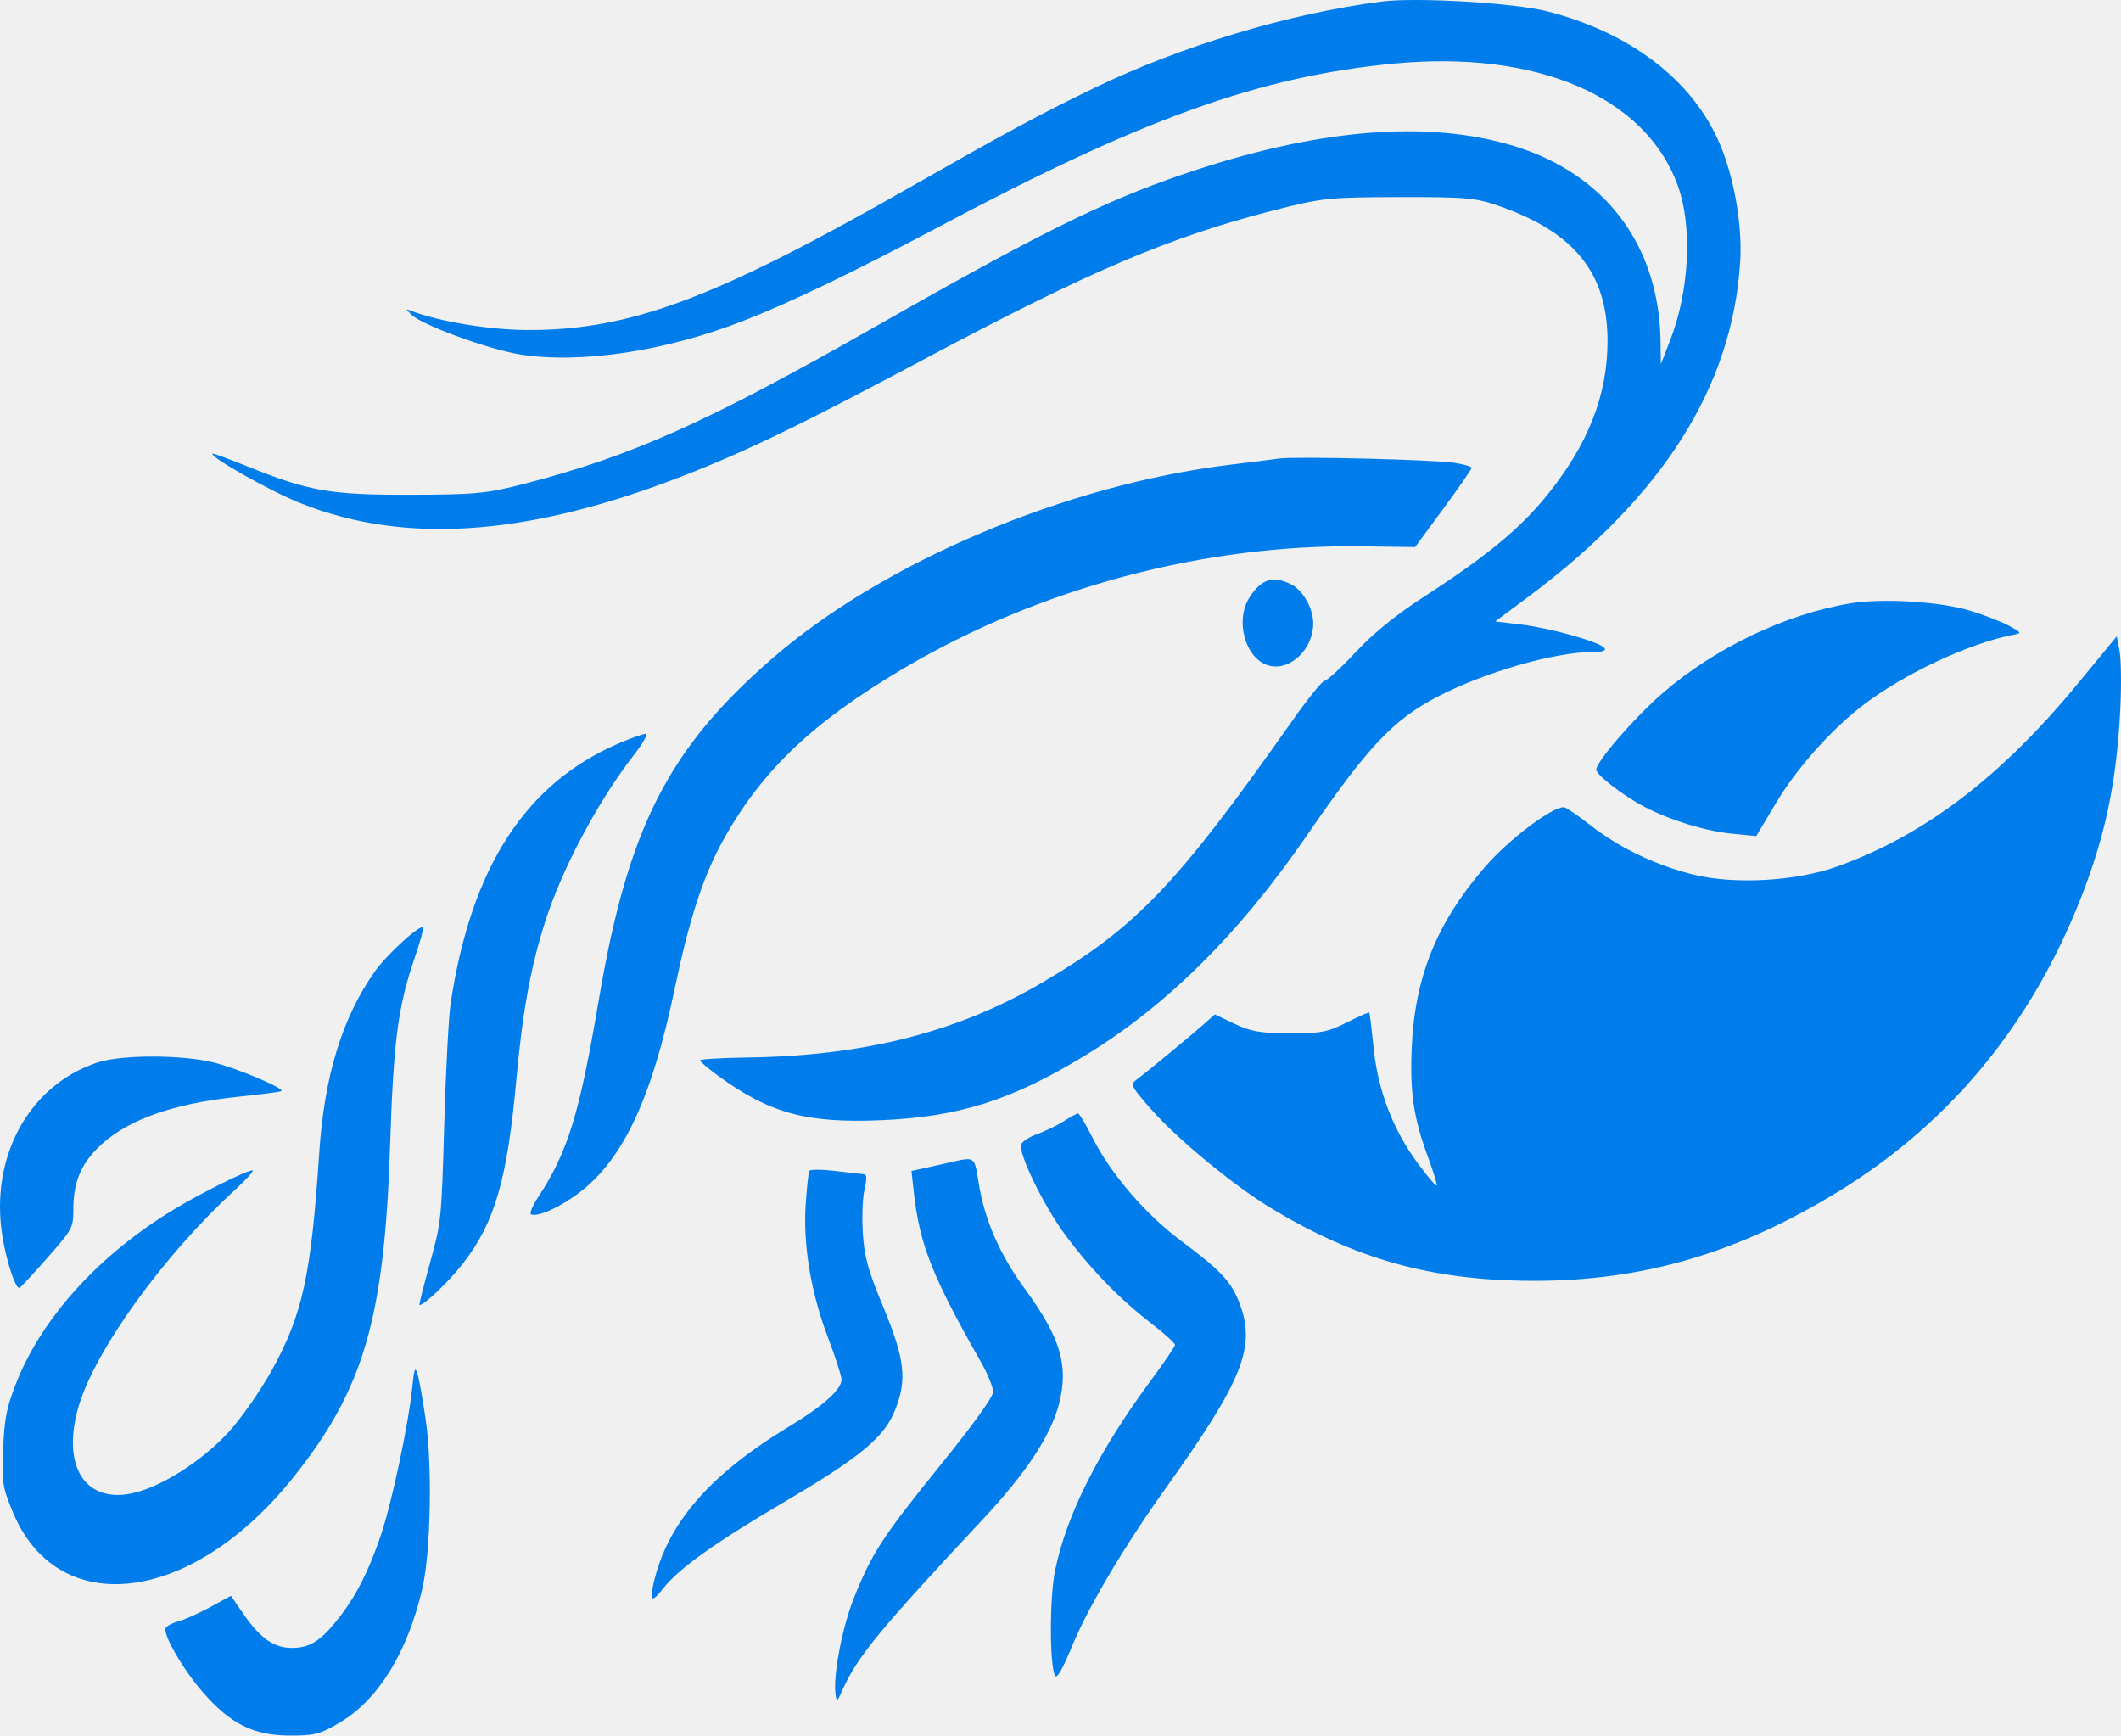
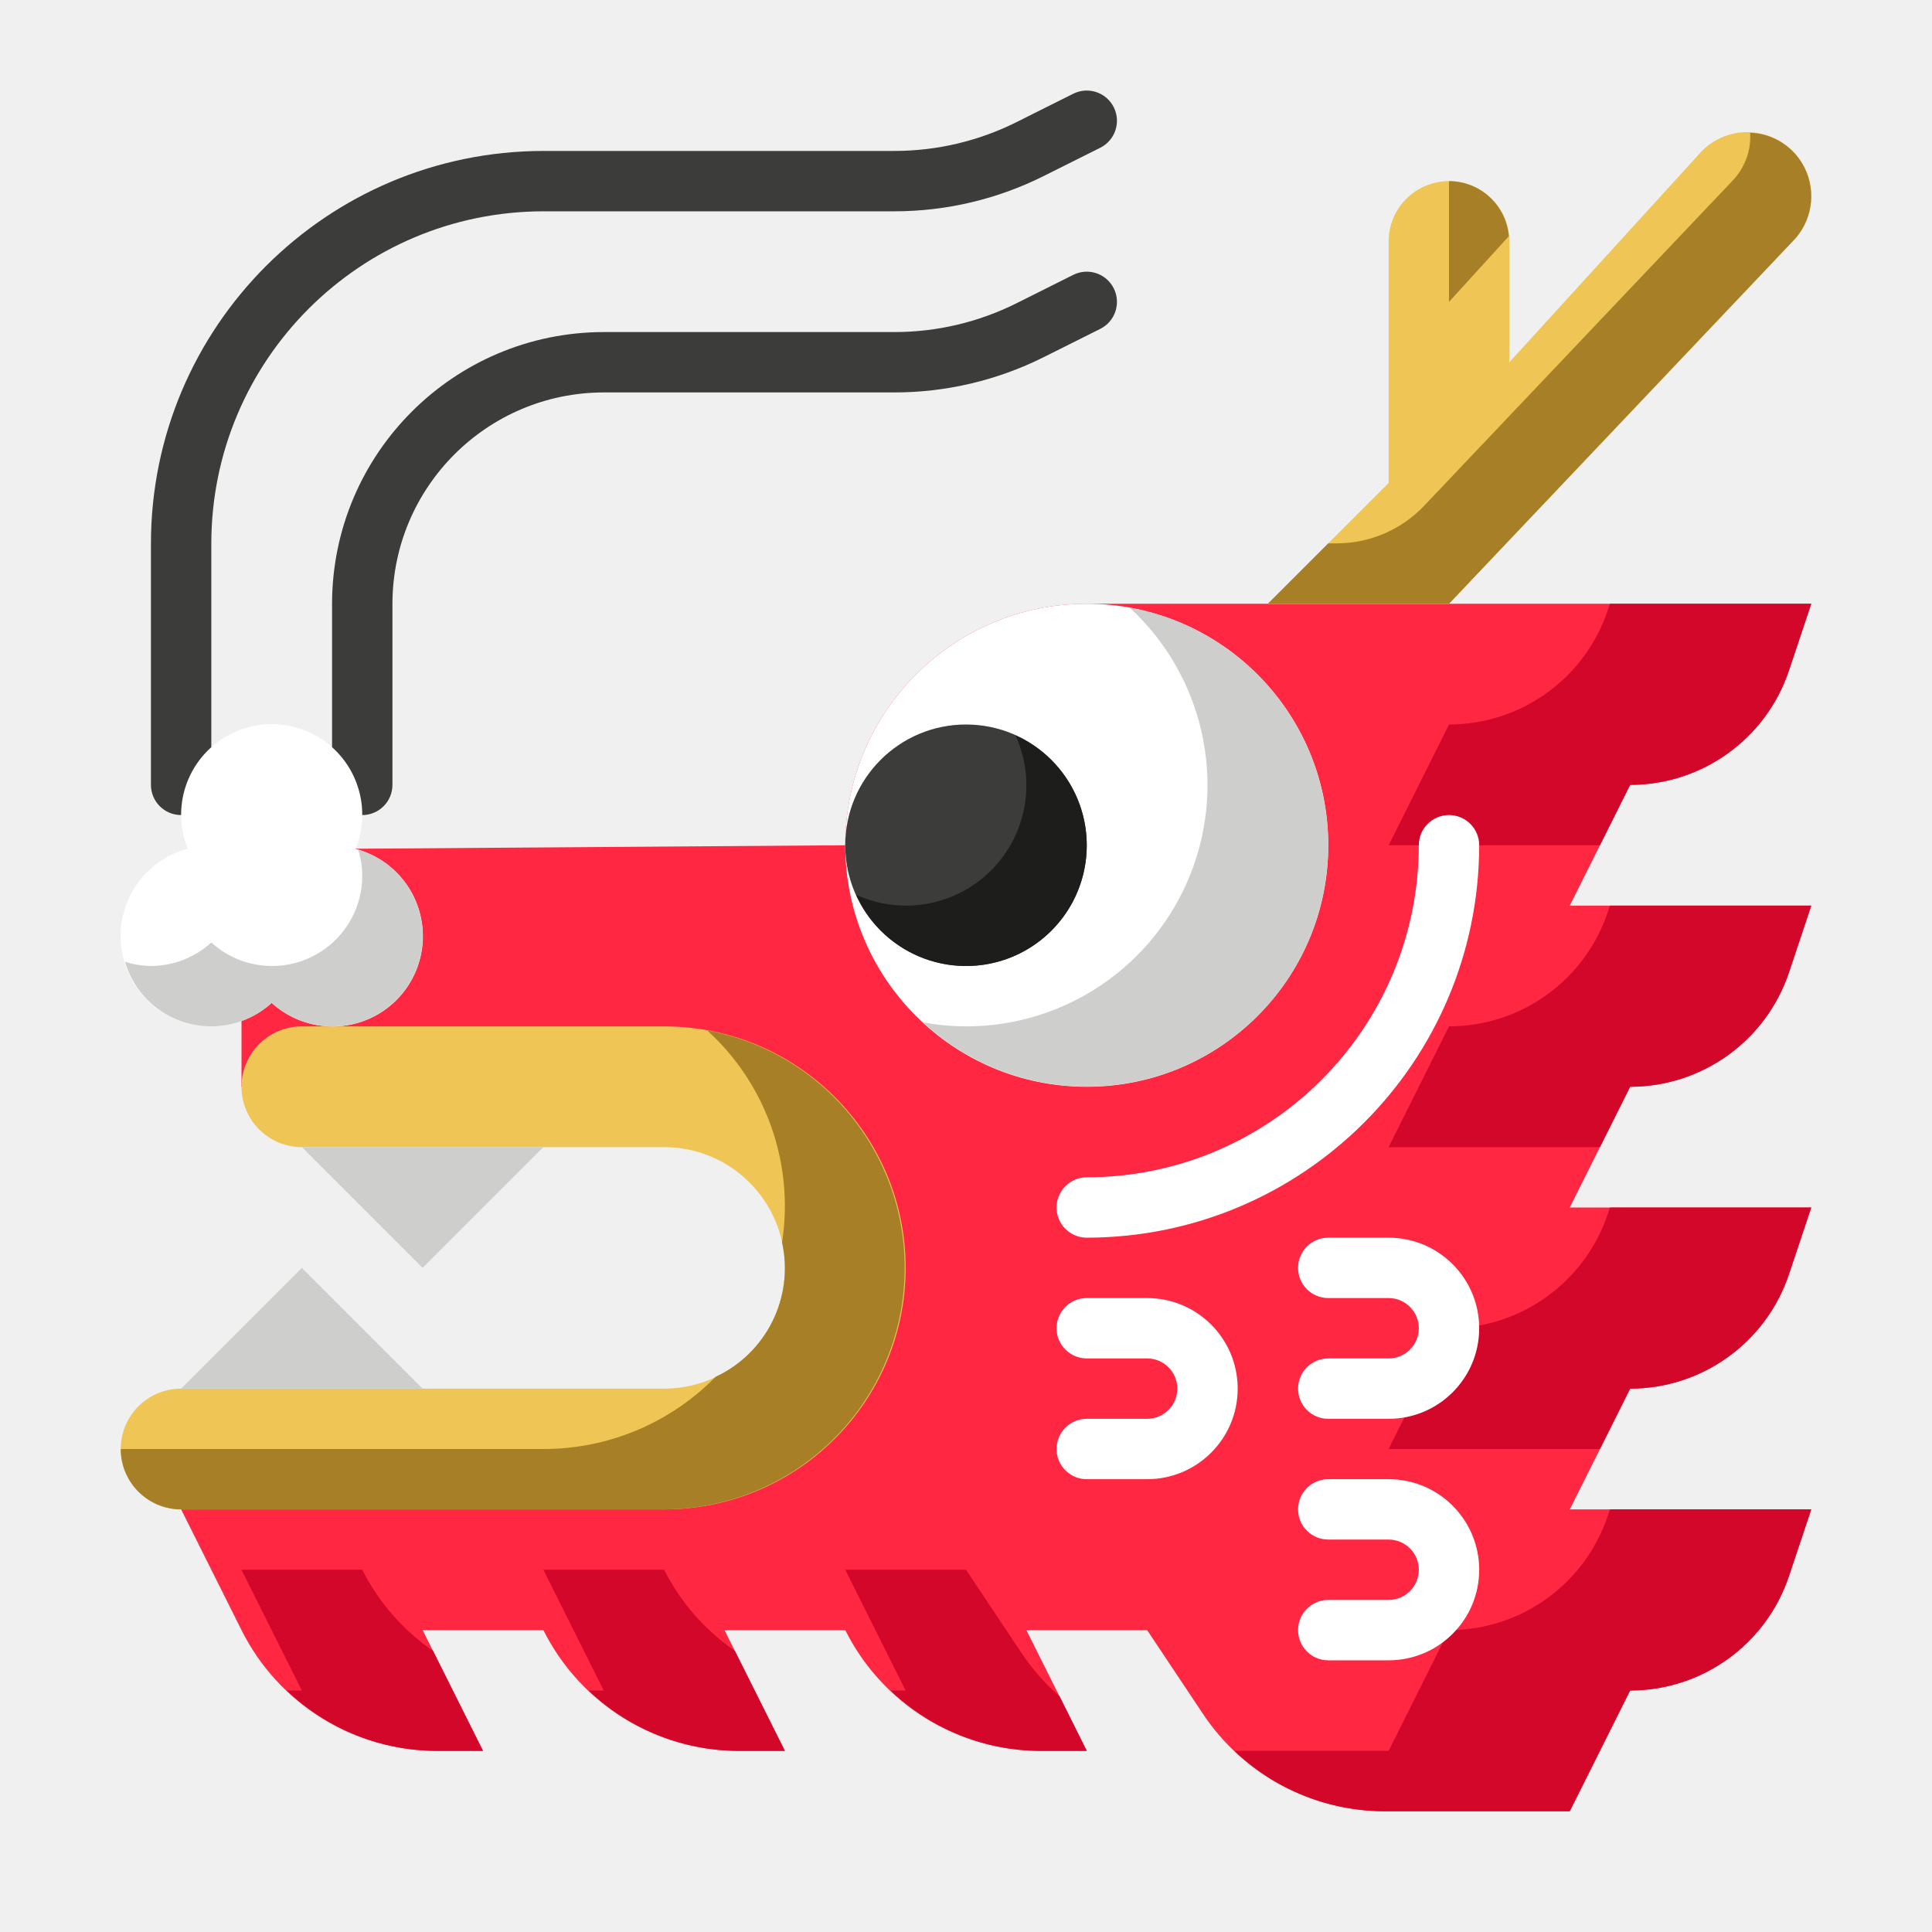
- <svg xmlns="http://www.w3.org/2000/svg" width="550" height="450" viewBox="0 0 550 450" fill="none">
-   <path d="M106.869 359.994C107.41 354.75 107.631 354.176 108.283 356.313C108.709 357.705 109.675 363.17 110.432 368.459C112.133 380.352 111.666 402.564 109.521 411.863C105.718 428.344 98.165 440.64 88.195 446.573C82.973 449.681 81.606 450.034 74.939 449.997C65.719 449.947 59.746 446.958 52.676 438.859C47.462 432.886 42.16 423.727 42.981 422.114C43.266 421.555 44.773 420.766 46.329 420.361C47.886 419.955 51.571 418.307 54.518 416.698L59.878 413.771L63.148 418.509C67.477 424.781 71.027 427.276 75.632 427.281C80.322 427.286 83.12 425.531 87.719 419.698C92.284 413.908 95.457 407.703 98.698 398.234C101.527 389.967 105.877 369.611 106.869 359.994ZM246.175 301.427C252.885 299.885 252.679 299.742 253.765 306.663C255.253 316.154 259.224 325.272 265.737 334.156C275.025 346.826 277.183 354.104 274.6 364.051C272.463 372.278 266.081 381.93 254.802 393.994C228.023 422.633 222.247 429.657 218.458 438.192C217.032 441.401 216.941 441.448 216.645 439.117C216.038 434.35 218.396 422.01 221.33 414.594C225.952 402.913 228.899 398.368 243.719 380.064C252.388 369.358 257.532 362.204 257.532 360.857C257.532 359.676 256.08 356.161 254.307 353.047C241.782 331.065 238.431 322.574 236.953 309.075L236.354 303.61L239.299 302.97C240.919 302.618 244.012 301.923 246.175 301.427ZM279.53 288.697C279.855 288.672 281.526 291.451 283.243 294.874C288.003 304.366 297.056 314.897 306.459 321.884C316.499 329.343 319.287 332.326 321.402 337.861C325.76 349.261 322.344 357.795 302.051 386.202C291.581 400.86 282.178 416.712 278.124 426.54C275.555 432.772 274.054 435.395 273.585 434.477C272.142 431.648 272.153 414.152 273.604 407.13C276.582 392.719 284.893 376.247 298.41 357.968C301.854 353.312 304.68 349.143 304.691 348.7C304.703 348.26 301.86 345.699 298.377 343.01C290.14 336.65 282.539 328.782 275.973 319.823C270.503 312.358 264.059 299.045 264.794 296.727C265.025 295.998 266.926 294.782 269.018 294.026C271.11 293.27 274.198 291.771 275.88 290.697C277.562 289.622 279.204 288.723 279.53 288.697ZM209.853 303.591C210.063 303.179 213.113 303.191 216.629 303.617C220.144 304.044 223.48 304.423 224.043 304.459C224.802 304.508 224.832 305.546 224.157 308.493C223.658 310.677 223.474 315.795 223.749 319.869C224.168 326.066 225.042 329.198 229.096 339.017C234.665 352.506 235.252 357.728 232.086 365.652C229.266 372.708 223.083 377.827 203.364 389.432C185.352 400.033 175.898 406.784 171.978 411.849C169.067 415.609 168.399 415.282 169.46 410.617C173.009 395.006 183.909 382.398 204.752 369.797C213.474 364.524 218.217 360.265 218.217 357.706C218.217 356.793 216.628 351.865 214.685 346.758C210.259 335.118 208.202 322.727 208.935 312.105C209.229 307.835 209.642 304.005 209.853 303.591ZM97.258 251.811C100.405 247.378 108.974 239.578 109.714 240.473C109.916 240.717 108.889 244.395 107.434 248.645C103.208 260.977 102.03 269.994 101.168 296.625C99.702 341.881 94.351 360.241 75.927 383.225C49.536 416.148 14.762 420.218 3.188 391.74C0.621 385.423 0.475 384.445 0.82 375.704C1.124 367.999 1.674 365.139 4.013 359.085C10.647 341.911 25.384 325.573 44.99 313.653C51.93 309.432 63.927 303.467 65.475 303.466C66.014 303.466 63.892 305.817 60.758 308.692C42.338 325.582 24.593 350.203 20.356 364.748C15.889 380.086 22.02 389.876 34.394 387.165C41.913 385.517 52.558 378.718 59.401 371.19C62.632 367.636 67.628 360.47 70.503 355.263C78.457 340.86 80.686 330.642 82.769 299.039C84.092 278.96 88.742 263.804 97.258 251.811ZM167.451 190.252C168.121 190.239 166.727 192.731 164.352 195.786C155.015 207.801 145.734 225.251 141.334 239.071C137.594 250.817 135.487 262.392 133.896 279.908C131.545 305.818 128.301 316.995 120.057 327.594C116.392 332.306 110.026 338.39 108.761 338.39C108.606 338.39 109.828 333.509 111.477 327.542C114.425 316.87 114.485 316.29 115.195 291.567C115.592 277.747 116.33 263.677 116.836 260.301C122.128 224.948 136.252 203.095 160.516 192.719C163.66 191.375 166.781 190.265 167.451 190.252ZM25.352 275.469C31.604 273.43 47.255 273.449 55.475 275.505C61.626 277.044 73.63 282.114 72.981 282.9C72.826 283.085 67.705 283.758 61.6 284.395C43.918 286.239 31.743 290.822 24.744 298.265C20.684 302.584 19.017 307.043 19.017 313.585C19.017 318.32 18.795 318.734 12.348 326.055C8.679 330.219 5.414 333.756 5.091 333.912C4.09 334.394 1.724 327.322 0.628 320.576C-2.715 299.992 7.542 281.278 25.352 275.469ZM549.636 168.877C550.037 171.017 550.12 177.705 549.82 183.739C548.825 203.763 545.594 218.441 538.312 236.004C525.271 267.455 504.492 292 476.391 309.148C450.364 325.029 425.762 332.176 397.369 332.101C371.24 332.033 351.274 326.449 329.297 313.066C319.678 307.207 305.306 295.342 298.596 287.718C293.326 281.731 293.039 281.177 294.614 280.03C296.874 278.382 309.418 268.028 312.538 265.234L315.014 263.017L320.129 265.459C324.299 267.451 326.937 267.906 334.417 267.932C342.432 267.959 344.303 267.604 349.228 265.115C352.324 263.551 354.953 262.383 355.072 262.52C355.187 262.658 355.694 266.81 356.197 271.743C357.329 282.814 361.186 292.873 367.671 301.663C370.16 305.037 372.349 307.611 372.536 307.386C372.721 307.158 371.744 303.922 370.362 300.194C366.584 289.993 365.589 283.429 366.068 271.858C366.833 253.417 372.522 239.299 385.01 224.848C391.139 217.754 402.386 209.23 405.521 209.301C406.057 209.314 409.199 211.445 412.504 214.039C419.865 219.815 429.468 224.402 439.208 226.791C449.826 229.398 465.755 228.495 476.391 224.683C499.016 216.572 518.808 201.523 538.859 177.183L548.906 164.985L549.636 168.877ZM331.796 118.881C335.993 118.3 371.352 119.163 377.009 119.986C379.532 120.353 381.593 120.95 381.589 121.312C381.584 121.676 378.29 126.444 374.269 131.906L366.955 141.842L353.088 141.653C312.231 141.094 269.692 152.422 234.38 173.264C210.68 187.252 197.418 199.898 187.413 218.05C182.308 227.312 178.711 238.374 174.951 256.372C169.084 284.453 161.807 300.169 150.615 308.931C145.642 312.824 139.562 315.627 137.711 314.88C137.232 314.686 138.083 312.634 139.603 310.32C147.232 298.693 150.273 288.8 155.241 259.447C162.812 214.715 173.187 194.253 200.199 170.778C229.07 145.687 276.393 125.671 319.127 120.474C324.413 119.831 330.114 119.115 331.796 118.881ZM358.443 0.387C367.387 -0.746 392.69 0.762 401.194 2.936C423.596 8.661 440.009 21.671 446.633 38.956C449.988 47.71 451.804 59.087 451.252 67.89C449.221 100.307 431.183 128.777 396.147 154.861L387.73 161.127L394.492 161.94C402.097 162.853 414.697 166.406 416.021 168.009C416.601 168.711 415.553 169.065 412.9 169.065C403.12 169.065 384.869 174.333 372.755 180.652C361.207 186.676 354.766 193.519 338.837 216.687C321.346 242.128 302.369 260.934 281.25 273.756C262.276 285.278 248.717 289.579 228.638 290.447C209.118 291.291 199.571 288.688 186.108 278.855C183.586 277.011 181.523 275.247 181.524 274.934C181.526 274.62 187.172 274.284 194.07 274.188C224.093 273.766 248.427 267.57 270.201 254.8C294.614 240.483 305.107 229.498 335.168 186.79C339.162 181.115 342.928 176.472 343.534 176.472C344.142 176.47 347.744 173.151 351.54 169.095C356.185 164.131 362.015 159.406 369.364 154.652C385.493 144.215 394.165 137.061 401.139 128.437C411.815 115.237 416.843 102.455 416.85 88.501C416.858 70.906 408.401 60.322 388.847 53.457C382.671 51.29 380.234 51.069 362.812 51.104C344.641 51.14 342.875 51.325 330.485 54.49C303.309 61.435 282.505 70.288 239.486 93.218C210.973 108.417 197.153 115.224 182.858 121.108C139.695 138.872 106.054 141.82 77.586 130.33C69.865 127.214 54.386 118.468 55.084 117.616C55.204 117.471 59.227 118.938 64.024 120.875C80.115 127.374 85.554 128.325 106.385 128.28C123.36 128.241 126.221 127.965 136.091 125.409C164.001 118.18 183.449 109.467 226.954 84.701C269.411 60.532 285.968 52.325 306.459 45.295C341.142 33.396 370.189 30.921 392.83 37.934C416.448 45.252 430.281 63.805 430.598 88.593L430.673 94.455L433.136 88.106C438.124 75.243 438.908 58.559 435.021 47.976C426.565 24.948 398.43 12.937 361.308 16.506C326.525 19.85 296.183 30.758 243.117 58.992C221.584 70.448 204.605 78.598 192.443 83.316C172.297 91.13 150.362 94.39 134.78 91.886C126.561 90.565 109.345 84.245 106.644 81.557C105.137 80.058 105.138 80.02 106.664 80.607C113.988 83.418 126.995 85.549 136.975 85.57C163.135 85.624 185.079 77.507 233.943 49.705C261.56 33.992 269.35 29.786 283.63 22.873C306.36 11.871 334.453 3.428 358.443 0.387ZM479.886 156.435C488.345 155.046 503.296 155.991 511.086 158.404C514.665 159.513 519.136 161.256 521.019 162.279C524.208 164.009 524.293 164.165 522.259 164.546C510.715 166.714 493.468 174.811 482.814 183.067C474.594 189.436 465.822 199.34 460.507 208.251L455.422 216.776L449.191 216.169C442.333 215.501 433.252 212.734 426.557 209.269C421.127 206.459 413.923 200.927 413.922 199.567C413.922 197.456 423.91 185.962 431.235 179.641C444.798 167.938 463.162 159.179 479.886 156.435ZM324.053 154.832C327.137 150.083 330.153 149.156 334.824 151.519C337.897 153.074 340.532 157.755 340.532 161.656C340.532 168.25 334.658 173.938 329.212 172.619C323.014 171.117 320.07 160.966 324.053 154.832Z" fill="#007DEB" />
+ <svg xmlns="http://www.w3.org/2000/svg" id="Layer_2" viewBox="0 0 64 64" data-name="Layer 2">
+   <path d="m12 27a1 1 0 0 1 -1-1v-6a9.01 9.01 0 0 1 9-9h9.64a9.039 9.039 0 0 0 4.024-.95l1.889-.945a1 1 0 1 1 .894 1.79l-1.888.944a11.055 11.055 0 0 1 -4.919 1.161h-9.64a7.009 7.009 0 0 0 -7 7v6a1 1 0 0 1 -1 1z" fill="#3c3c3b" />
+   <path d="m6 27a1 1 0 0 1 -1-1v-8a13.015 13.015 0 0 1 13-13h11.64a9.039 9.039 0 0 0 4.024-.95l1.889-.945a1 1 0 1 1 .894 1.79l-1.888.944a11.055 11.055 0 0 1 -4.919 1.161h-11.64a11.013 11.013 0 0 0 -11 11v8a1 1 0 0 1 -1 1z" fill="#3c3c3b" />
+   <path d="m6 50 2 4a7.237 7.237 0 0 0 6.472 4h1.528l-2-4h4a7.237 7.237 0 0 0 6.472 4h1.528l-2-4h4a7.237 7.237 0 0 0 6.472 4h1.528l-2-4h4l1.852 2.778a7.236 7.236 0 0 0 6.021 3.222h6.127l2-4a5.55 5.55 0 0 0 5.265-3.8l.735-2.2h-8l2-4a5.55 5.55 0 0 0 5.265-3.8l.735-2.2h-8l2-4a5.55 5.55 0 0 0 5.265-3.8l.735-2.2h-8l2-4a5.55 5.55 0 0 0 5.265-3.8l.735-2.2h-24a8 8 0 0 0 -8 8l-16.22.116-3.78 1.884v6h16l4 6-4 6h-18z" fill="#ff2741" />
+   <g fill="#d30729">
+     <path d="m48 54-2 4h-5.109a7.228 7.228 0 0 0 4.982 2h6.127l2-4a5.55 5.55 0 0 0 5.265-3.8l.735-2.2h-6.667l-.068.2a5.55 5.55 0 0 1 -5.265 3.8z" />
+     <path d="m33.852 54.778-1.852-2.778h-4l2 4h-.5a7.22 7.22 0 0 0 4.97 2h1.53l-.9-1.807a7.237 7.237 0 0 1 -1.248-1.415z" />
+     <path d="m22 52h-4l2 4h-.5a7.22 7.22 0 0 0 4.97 2h1.53l-1.657-3.313a7.219 7.219 0 0 1 -2.343-2.687z" />
+     <path d="m12 52h-4l2 4h-.5a7.22 7.22 0 0 0 4.97 2h1.53l-1.657-3.313a7.219 7.219 0 0 1 -2.343-2.687z" />
+     <path d="m48 24-2 4h7l1-2a5.55 5.55 0 0 0 5.265-3.8l.735-2.2h-6.667l-.068.2a5.55 5.55 0 0 1 -5.265 3.8z" />
+     <path d="m59.265 32.205.735-2.205h-6.667l-.068.2a5.55 5.55 0 0 1 -5.265 3.8l-2 4h7l1-2a5.55 5.55 0 0 0 5.265-3.795z" />
+     <path d="m48 44-2 4h7l1-2a5.55 5.55 0 0 0 5.265-3.8l.735-2.2h-6.667l-.068.2a5.55 5.55 0 0 1 -5.265 3.8z" />
+   </g>
+   <path d="m10 34h12a8 8 0 0 1 8 8 8 8 0 0 1 -8 8h-16a2 2 0 0 1 -2-2 2 2 0 0 1 2-2h16a4 4 0 0 0 4-4 4 4 0 0 0 -4-4h-12a2 2 0 0 1 -2-2 2 2 0 0 1 2-2z" fill="#efc555" />
+   <path d="m23.427 34.134a7.858 7.858 0 0 1 2.48 7.022 3.965 3.965 0 0 1 -2.2 4.451 7.97 7.97 0 0 1 -5.707 2.393h-14a2 2 0 0 0 2 2h16a8 8 0 0 0 1.427-15.866z" fill="#a77f26" />
+   <path d="m11.78 28.116a3 3 0 1 0 -5.56 0 2.992 2.992 0 1 0 2.78 5.105 2.991 2.991 0 1 0 2.78-5.1z" fill="#fff" />
+   <path d="m11.867 28.147a2.932 2.932 0 0 1 .133.853 2.988 2.988 0 0 1 -5 2.221 2.978 2.978 0 0 1 -2 .779 2.983 2.983 0 0 1 -.86-.14 2.973 2.973 0 0 0 4.86 1.361 2.989 2.989 0 1 0 2.867-5.074z" fill="#cececc" />
+   <circle cx="36" cy="28" fill="#fff" r="8" />
+   <path d="m37.427 20.134a7.992 7.992 0 0 1 -5.427 13.866 8.083 8.083 0 0 1 -1.427-.134 7.994 7.994 0 1 0 6.854-13.732z" fill="#cececc" />
+   <circle cx="32" cy="28" fill="#3c3c3b" r="4" />
+   <path d="m33.64 24.36a3.985 3.985 0 0 1 -5.28 5.28 3.995 3.995 0 1 0 5.28-5.28z" fill="#1d1d1b" />
+   <path d="m10 38 4 4 4-4z" fill="#cececc" />
+   <path d="m6 46 4-4 4 4z" fill="#cececc" />
+   <path d="m48 20 11.379-12a2.12 2.12 0 0 0 .4-2.447 2.12 2.12 0 0 0 -3.399-.553l-6.38 7v-4a2 2 0 0 0 -2-2 2 2 0 0 0 -2 2v8l-4 4z" fill="#efc555" />
+   <path d="m49.982 7.825a1.994 1.994 0 0 0 -1.982-1.825v4z" fill="#a77f26" />
+   <path d="m59.776 5.553a2.1 2.1 0 0 0 -1.8-1.156 2.1 2.1 0 0 1 -.597 1.603l-10.2 10.752a4 4 0 0 1 -2.898 1.248h-.281l-2 2h6l11.379-12a2.12 2.12 0 0 0 .397-2.447z" fill="#a77f26" />
+   <path d="m36 41a1 1 0 0 1 0-2 11.013 11.013 0 0 0 11-11 1 1 0 0 1 2 0 13.015 13.015 0 0 1 -13 13z" fill="#fff" />
+   <path d="m38 49h-2a1 1 0 0 1 0-2h2a1 1 0 0 0 0-2h-2a1 1 0 0 1 0-2h2a3 3 0 0 1 0 6z" fill="#fff" />
+   <path d="m46 47h-2a1 1 0 0 1 0-2h2a1 1 0 0 0 0-2h-2a1 1 0 0 1 0-2h2a3 3 0 0 1 0 6z" fill="#fff" />
+   <path d="m46 55h-2a1 1 0 0 1 0-2h2a1 1 0 0 0 0-2h-2a1 1 0 0 1 0-2h2a3 3 0 0 1 0 6z" fill="#fff" />
</svg>
